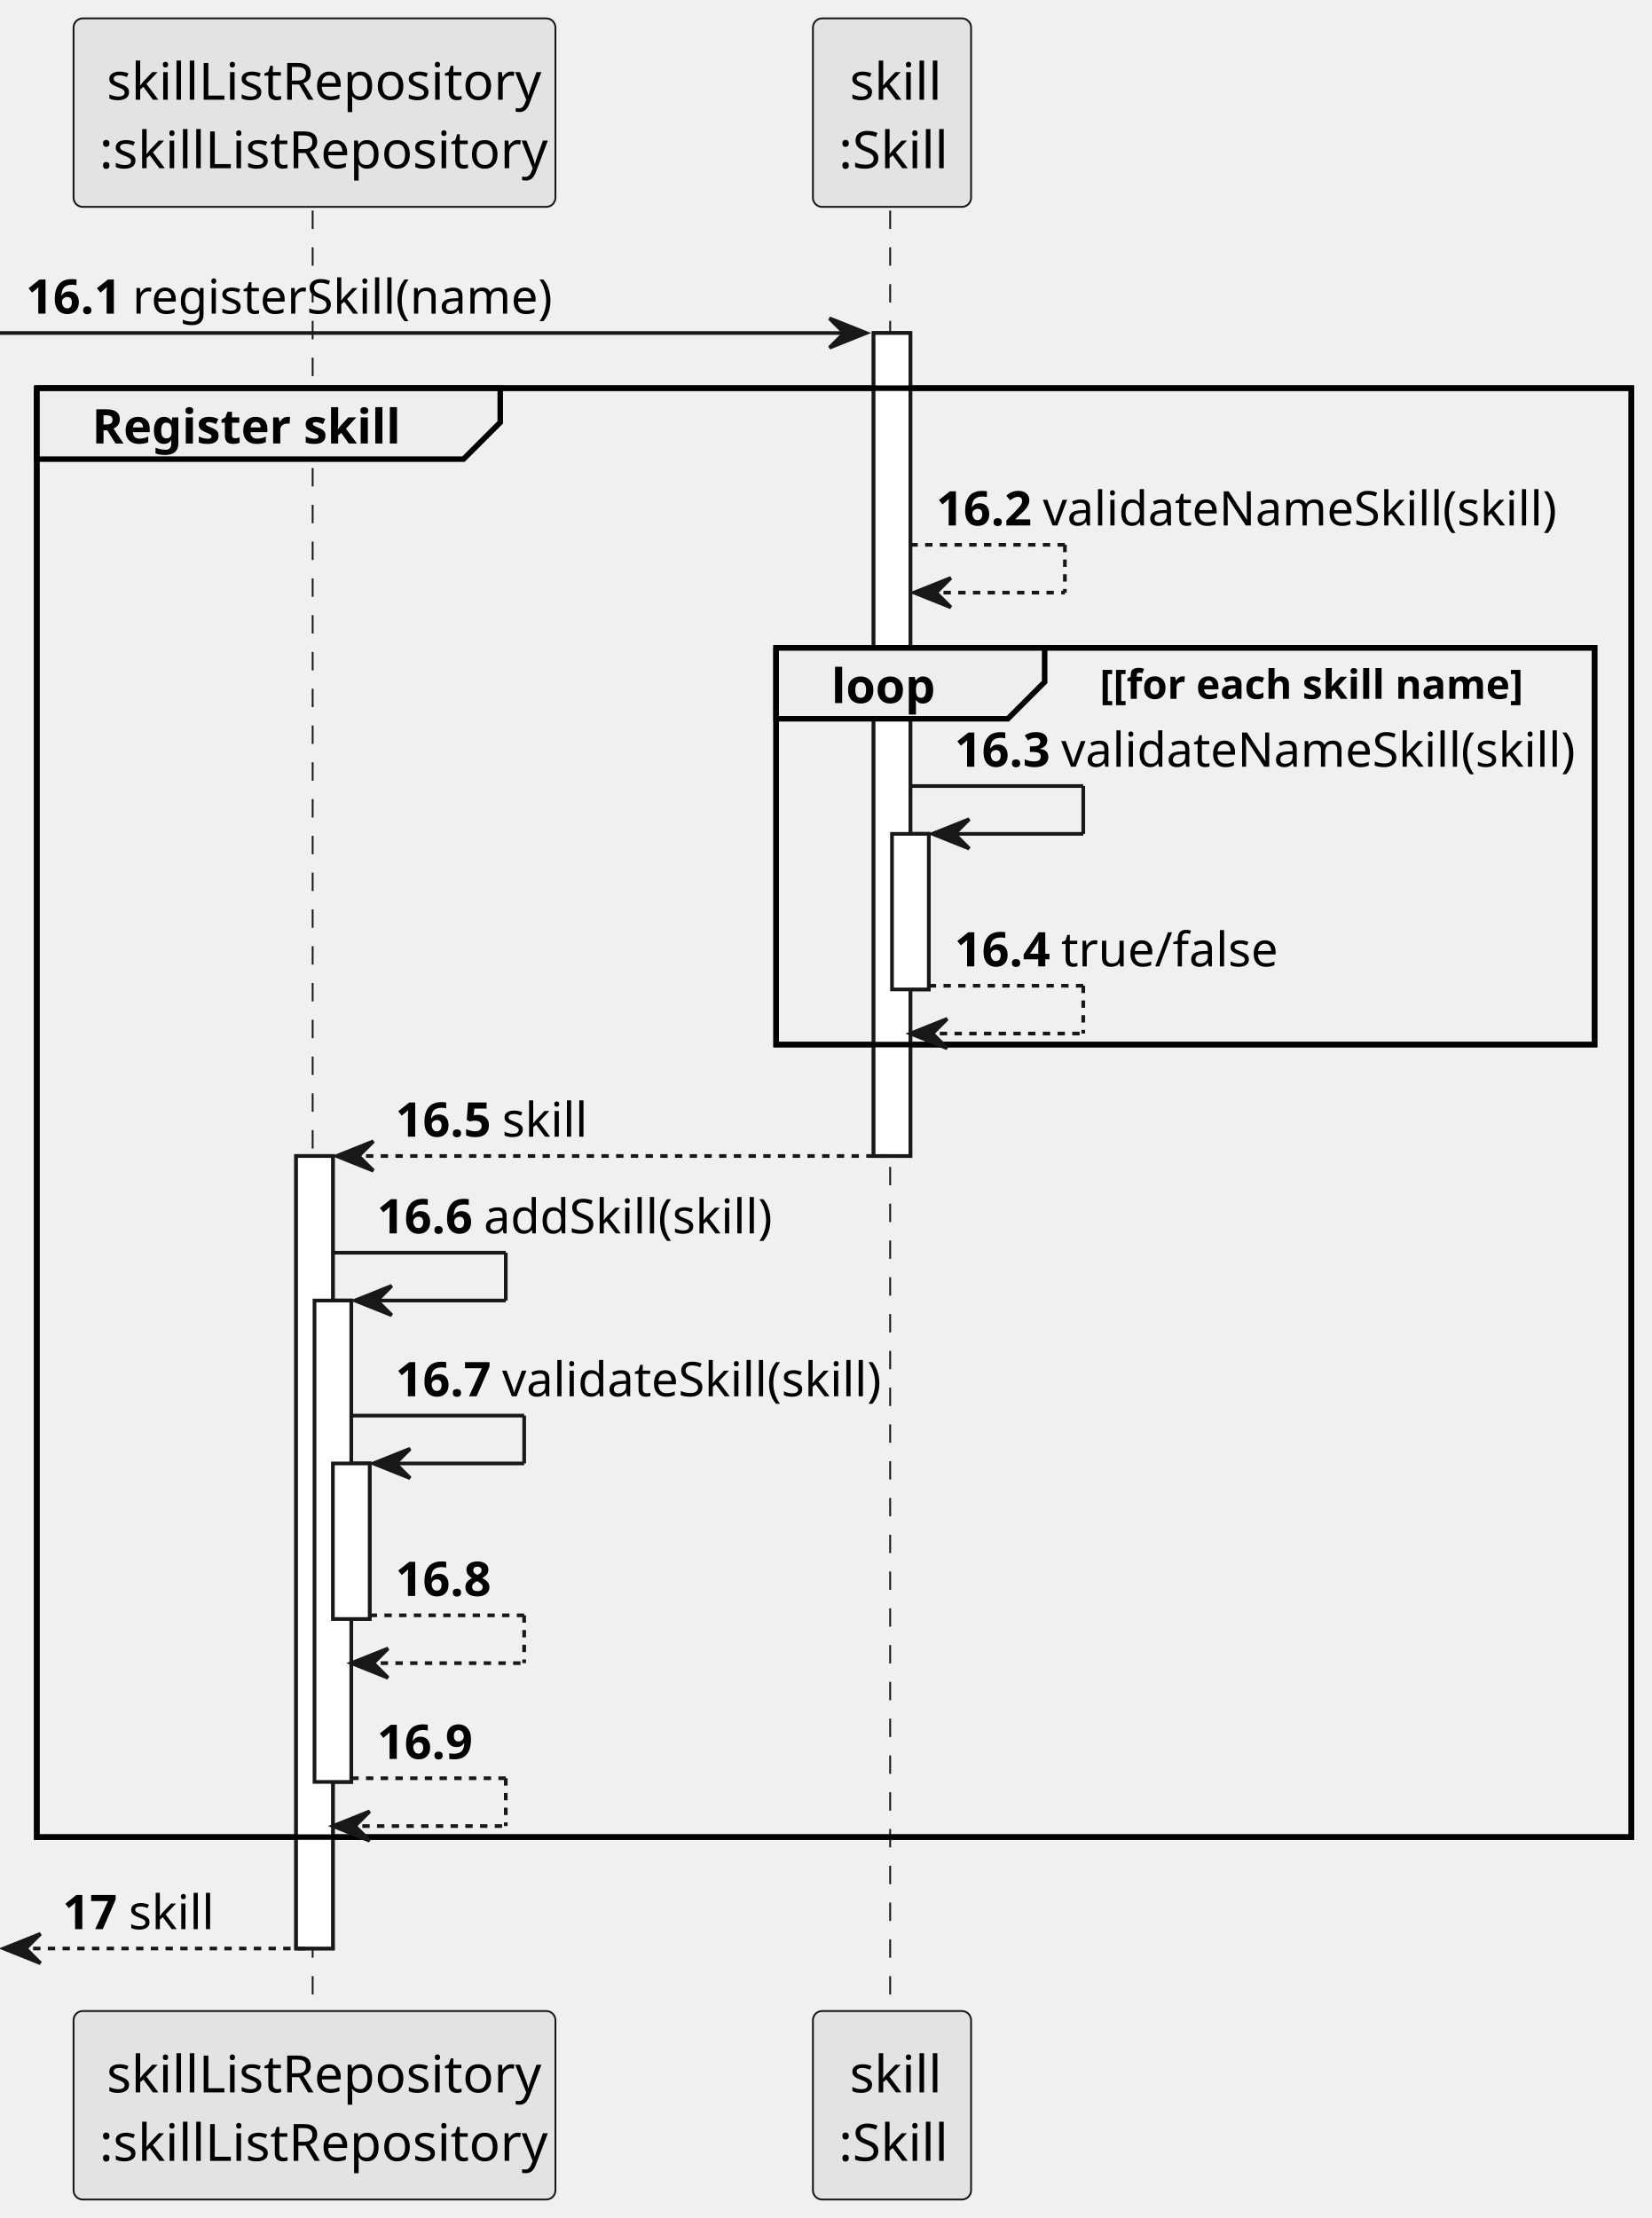
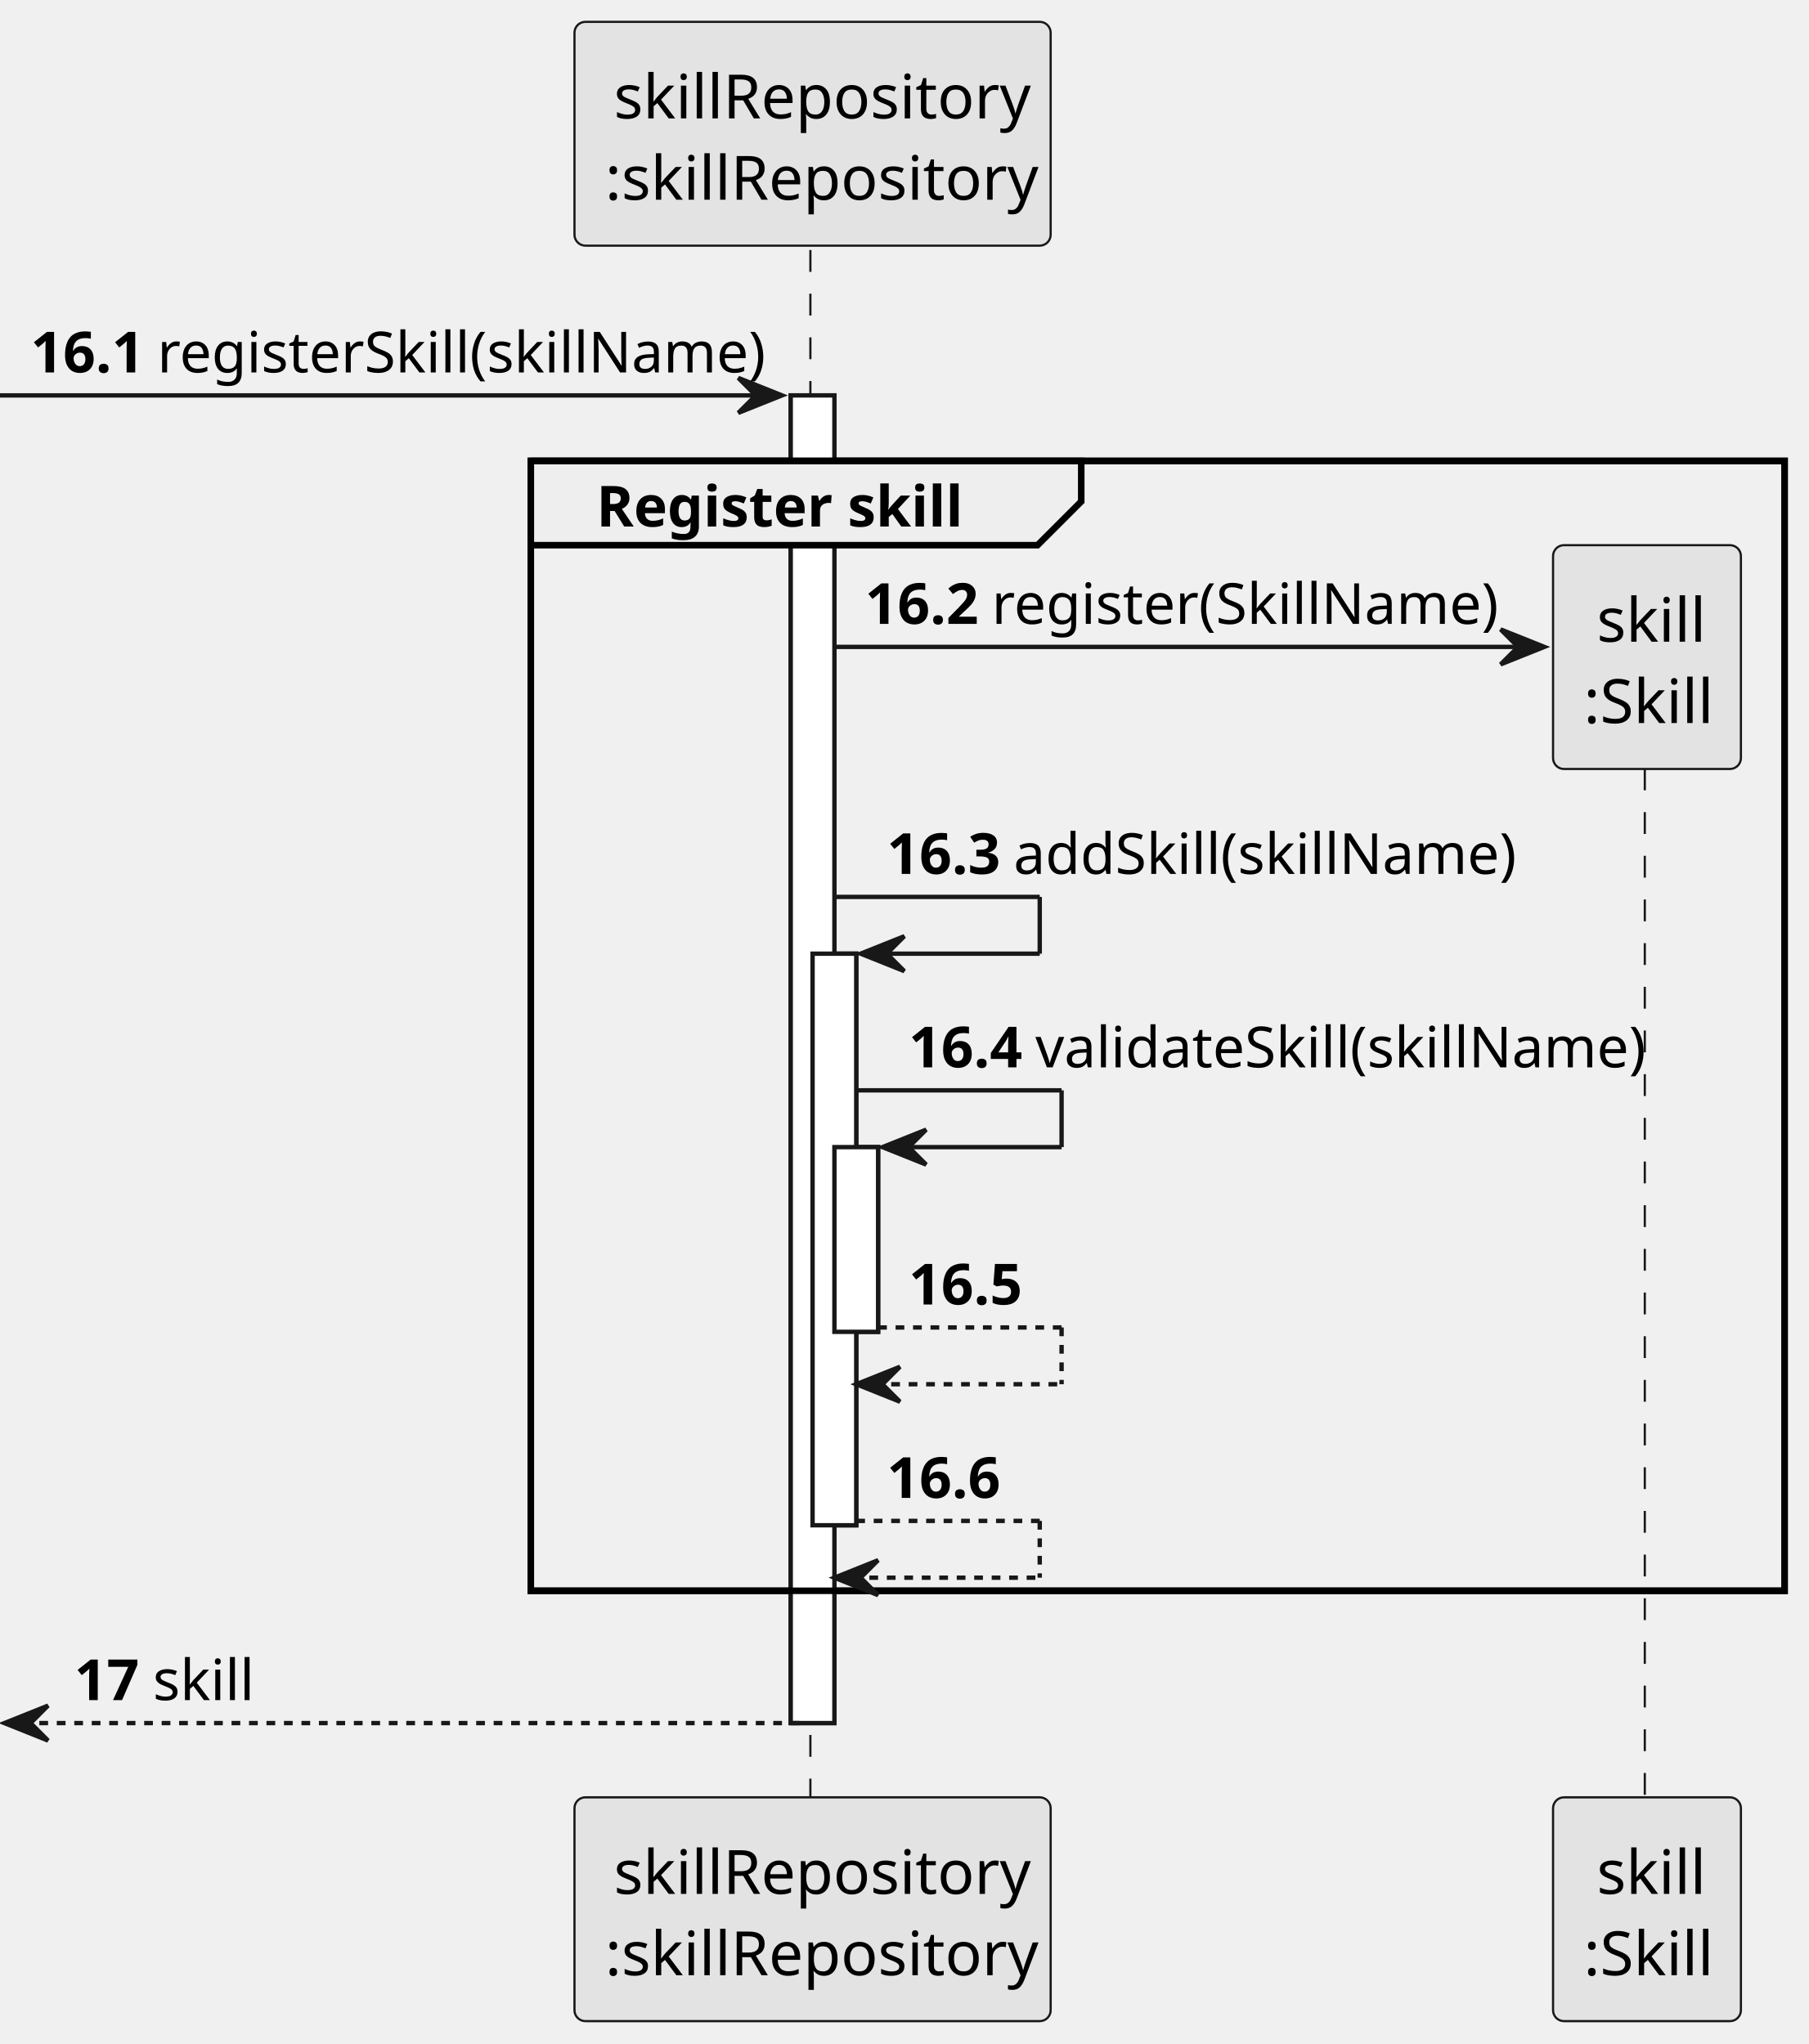
- <svg xmlns="http://www.w3.org/2000/svg" contentStyleType="text/css" height="603px" preserveAspectRatio="none" style="width:449px;height:603px;background:#FFFFFF;" version="1.1" viewBox="0 0 449 603" width="449px" zoomAndPan="magnify">
+ <svg xmlns="http://www.w3.org/2000/svg" contentStyleType="text/css" height="468px" preserveAspectRatio="none" style="width:414px;height:468px;background:#FFFFFF;" version="1.1" viewBox="0 0 414 468" width="414px" zoomAndPan="magnify">
  <defs />
  <g>
-     <rect fill="#FFFFFF" height="215.455" style="stroke:#181818;stroke-width:1.0;" width="10" x="80.5" y="314.279" />
-     <rect fill="#FFFFFF" height="130.873" style="stroke:#181818;stroke-width:1.0;" width="10" x="85.5" y="353.57" />
-     <rect fill="#FFFFFF" height="42.291" style="stroke:#181818;stroke-width:1.0;" width="10" x="90.5" y="397.861" />
-     <rect fill="#FFFFFF" height="223.746" style="stroke:#181818;stroke-width:1.0;" width="10" x="237.5" y="90.533" />
-     <rect fill="#FFFFFF" height="42.291" style="stroke:#181818;stroke-width:1.0;" width="10" x="242.5" y="226.697" />
-     <rect fill="none" height="393.91" style="stroke:#000000;stroke-width:1.5;" width="433.5" x="10" y="105.533" />
-     <rect fill="none" height="107.873" style="stroke:#000000;stroke-width:1.5;" width="222.5" x="211" y="176.115" />
-     <line style="stroke:#181818;stroke-width:0.5;stroke-dasharray:5.0,5.0;" x1="85" x2="85" y1="57.242" y2="547.734" />
-     <line style="stroke:#181818;stroke-width:0.5;stroke-dasharray:5.0,5.0;" x1="242" x2="242" y1="57.242" y2="547.734" />
-     <rect fill="#E3E3E3" height="51.242" rx="2.5" ry="2.5" style="stroke:#181818;stroke-width:0.5;" width="131" x="20" y="5" />
-     <text fill="#000000" font-family="sans-serif" font-size="14" lengthAdjust="spacing" textLength="113" x="29" y="27.107">skillListRepository</text>
-     <text fill="#000000" font-family="sans-serif" font-size="14" lengthAdjust="spacing" textLength="117" x="27" y="45.728">:skillListRepository</text>
-     <rect fill="#E3E3E3" height="51.242" rx="2.5" ry="2.5" style="stroke:#181818;stroke-width:0.5;" width="131" x="20" y="546.734" />
-     <text fill="#000000" font-family="sans-serif" font-size="14" lengthAdjust="spacing" textLength="113" x="29" y="568.842">skillListRepository</text>
-     <text fill="#000000" font-family="sans-serif" font-size="14" lengthAdjust="spacing" textLength="117" x="27" y="587.463">:skillListRepository</text>
-     <rect fill="#E3E3E3" height="51.242" rx="2.5" ry="2.5" style="stroke:#181818;stroke-width:0.5;" width="43" x="221" y="5" />
-     <text fill="#000000" font-family="sans-serif" font-size="14" lengthAdjust="spacing" textLength="23" x="231" y="27.107">skill</text>
-     <text fill="#000000" font-family="sans-serif" font-size="14" lengthAdjust="spacing" textLength="29" x="228" y="45.728">:Skill</text>
-     <rect fill="#E3E3E3" height="51.242" rx="2.5" ry="2.5" style="stroke:#181818;stroke-width:0.5;" width="43" x="221" y="546.734" />
-     <text fill="#000000" font-family="sans-serif" font-size="14" lengthAdjust="spacing" textLength="23" x="231" y="568.842">skill</text>
-     <text fill="#000000" font-family="sans-serif" font-size="14" lengthAdjust="spacing" textLength="29" x="228" y="587.463">:Skill</text>
-     <rect fill="#FFFFFF" height="215.455" style="stroke:#181818;stroke-width:1.0;" width="10" x="80.5" y="314.279" />
-     <rect fill="#FFFFFF" height="130.873" style="stroke:#181818;stroke-width:1.0;" width="10" x="85.5" y="353.57" />
-     <rect fill="#FFFFFF" height="42.291" style="stroke:#181818;stroke-width:1.0;" width="10" x="90.5" y="397.861" />
-     <rect fill="#FFFFFF" height="223.746" style="stroke:#181818;stroke-width:1.0;" width="10" x="237.5" y="90.533" />
-     <rect fill="#FFFFFF" height="42.291" style="stroke:#181818;stroke-width:1.0;" width="10" x="242.5" y="226.697" />
-     <polygon fill="#181818" points="225.5,86.533,235.5,90.533,225.5,94.533,229.5,90.533" style="stroke:#181818;stroke-width:1.0;" />
-     <line style="stroke:#181818;stroke-width:1.0;" x1="0" x2="231.5" y1="90.533" y2="90.533" />
+     <rect fill="#FFFFFF" height="303.988" style="stroke:#181818;stroke-width:1.0;" width="10" x="181" y="90.533" />
+     <rect fill="#FFFFFF" height="130.873" style="stroke:#181818;stroke-width:1.0;" width="10" x="186" y="218.357" />
+     <rect fill="#FFFFFF" height="42.291" style="stroke:#181818;stroke-width:1.0;" width="10" x="191" y="262.648" />
+     <rect fill="none" height="258.697" style="stroke:#000000;stroke-width:1.5;" width="287" x="121.5" y="105.533" />
+     <line style="stroke:#181818;stroke-width:0.5;stroke-dasharray:5.0,5.0;" x1="185.5" x2="185.5" y1="57.242" y2="412.522" />
+     <line style="stroke:#181818;stroke-width:0.5;stroke-dasharray:5.0,5.0;" x1="376.5" x2="376.5" y1="165.945" y2="412.522" />
+     <rect fill="#E3E3E3" height="51.242" rx="2.5" ry="2.5" style="stroke:#181818;stroke-width:0.5;" width="109" x="131.5" y="5" />
+     <text fill="#000000" font-family="sans-serif" font-size="14" lengthAdjust="spacing" textLength="91" x="140.5" y="27.107">skillRepository</text>
+     <text fill="#000000" font-family="sans-serif" font-size="14" lengthAdjust="spacing" textLength="95" x="138.5" y="45.728">:skillRepository</text>
+     <rect fill="#E3E3E3" height="51.242" rx="2.5" ry="2.5" style="stroke:#181818;stroke-width:0.5;" width="109" x="131.5" y="411.522" />
+     <text fill="#000000" font-family="sans-serif" font-size="14" lengthAdjust="spacing" textLength="91" x="140.5" y="433.629">skillRepository</text>
+     <text fill="#000000" font-family="sans-serif" font-size="14" lengthAdjust="spacing" textLength="95" x="138.5" y="452.25">:skillRepository</text>
+     <rect fill="#E3E3E3" height="51.242" rx="2.5" ry="2.5" style="stroke:#181818;stroke-width:0.5;" width="43" x="355.5" y="411.522" />
+     <text fill="#000000" font-family="sans-serif" font-size="14" lengthAdjust="spacing" textLength="23" x="365.5" y="433.629">skill</text>
+     <text fill="#000000" font-family="sans-serif" font-size="14" lengthAdjust="spacing" textLength="29" x="362.5" y="452.25">:Skill</text>
+     <rect fill="#FFFFFF" height="303.988" style="stroke:#181818;stroke-width:1.0;" width="10" x="181" y="90.533" />
+     <rect fill="#FFFFFF" height="130.873" style="stroke:#181818;stroke-width:1.0;" width="10" x="186" y="218.357" />
+     <rect fill="#FFFFFF" height="42.291" style="stroke:#181818;stroke-width:1.0;" width="10" x="191" y="262.648" />
+     <polygon fill="#181818" points="169,86.533,179,90.533,169,94.533,173,90.533" style="stroke:#181818;stroke-width:1.0;" />
+     <line style="stroke:#181818;stroke-width:1.0;" x1="0" x2="175" y1="90.533" y2="90.533" />
    <text fill="#000000" font-family="sans-serif" font-size="13" font-weight="bold" lengthAdjust="spacing" textLength="25" x="7" y="85.27">16.1</text>
-     <text fill="#000000" font-family="sans-serif" font-size="13" lengthAdjust="spacing" textLength="108" x="36" y="85.27">registerSkill(name)</text>
-     <path d="M10,105.533 L136,105.533 L136,114.824 L126,124.824 L10,124.824 L10,105.533 " fill="#EEEEEE" style="stroke:#000000;stroke-width:1.5;" />
-     <rect fill="none" height="393.91" style="stroke:#000000;stroke-width:1.5;" width="433.5" x="10" y="105.533" />
-     <text fill="#000000" font-family="sans-serif" font-size="13" font-weight="bold" lengthAdjust="spacing" textLength="81" x="25" y="120.561">Register skill</text>
-     <line style="stroke:#181818;stroke-width:1.0;stroke-dasharray:2.0,2.0;" x1="247.5" x2="289.5" y1="148.115" y2="148.115" />
-     <line style="stroke:#181818;stroke-width:1.0;stroke-dasharray:2.0,2.0;" x1="289.5" x2="289.5" y1="148.115" y2="161.115" />
-     <line style="stroke:#181818;stroke-width:1.0;stroke-dasharray:2.0,2.0;" x1="248.5" x2="289.5" y1="161.115" y2="161.115" />
-     <polygon fill="#181818" points="258.5,157.115,248.5,161.115,258.5,165.115,254.5,161.115" style="stroke:#181818;stroke-width:1.0;" />
-     <text fill="#000000" font-family="sans-serif" font-size="13" font-weight="bold" lengthAdjust="spacing" textLength="25" x="254.5" y="142.852">16.2</text>
-     <text fill="#000000" font-family="sans-serif" font-size="13" lengthAdjust="spacing" textLength="133" x="283.5" y="142.852">validateNameSkill(skill)</text>
-     <path d="M211,176.115 L284,176.115 L284,185.406 L274,195.406 L211,195.406 L211,176.115 " fill="#EEEEEE" style="stroke:#000000;stroke-width:1.5;" />
-     <rect fill="none" height="107.873" style="stroke:#000000;stroke-width:1.5;" width="222.5" x="211" y="176.115" />
-     <text fill="#000000" font-family="sans-serif" font-size="13" font-weight="bold" lengthAdjust="spacing" textLength="28" x="226" y="191.144">loop</text>
-     <text fill="#000000" font-family="sans-serif" font-size="11" font-weight="bold" lengthAdjust="spacing" textLength="117" x="299" y="189.985">[[for each skill name]</text>
-     <line style="stroke:#181818;stroke-width:1.0;" x1="247.5" x2="294.5" y1="213.697" y2="213.697" />
-     <line style="stroke:#181818;stroke-width:1.0;" x1="294.5" x2="294.5" y1="213.697" y2="226.697" />
-     <line style="stroke:#181818;stroke-width:1.0;" x1="253.5" x2="294.5" y1="226.697" y2="226.697" />
-     <polygon fill="#181818" points="263.5,222.697,253.5,226.697,263.5,230.697,259.5,226.697" style="stroke:#181818;stroke-width:1.0;" />
-     <text fill="#000000" font-family="sans-serif" font-size="13" font-weight="bold" lengthAdjust="spacing" textLength="25" x="259.5" y="208.435">16.3</text>
-     <text fill="#000000" font-family="sans-serif" font-size="13" lengthAdjust="spacing" textLength="133" x="288.5" y="208.435">validateNameSkill(skill)</text>
-     <line style="stroke:#181818;stroke-width:1.0;stroke-dasharray:2.0,2.0;" x1="252.5" x2="294.5" y1="267.988" y2="267.988" />
-     <line style="stroke:#181818;stroke-width:1.0;stroke-dasharray:2.0,2.0;" x1="294.5" x2="294.5" y1="267.988" y2="280.988" />
-     <line style="stroke:#181818;stroke-width:1.0;stroke-dasharray:2.0,2.0;" x1="247.5" x2="294.5" y1="280.988" y2="280.988" />
-     <polygon fill="#181818" points="257.5,276.988,247.5,280.988,257.5,284.988,253.5,280.988" style="stroke:#181818;stroke-width:1.0;" />
-     <text fill="#000000" font-family="sans-serif" font-size="13" font-weight="bold" lengthAdjust="spacing" textLength="25" x="259.5" y="262.726">16.4</text>
-     <text fill="#000000" font-family="sans-serif" font-size="13" lengthAdjust="spacing" textLength="53" x="288.5" y="262.726">true/false</text>
-     <polygon fill="#181818" points="101.5,310.279,91.5,314.279,101.5,318.279,97.5,314.279" style="stroke:#181818;stroke-width:1.0;" />
-     <line style="stroke:#181818;stroke-width:1.0;stroke-dasharray:2.0,2.0;" x1="95.5" x2="241.5" y1="314.279" y2="314.279" />
-     <text fill="#000000" font-family="sans-serif" font-size="13" font-weight="bold" lengthAdjust="spacing" textLength="25" x="107.5" y="309.017">16.5</text>
-     <text fill="#000000" font-family="sans-serif" font-size="13" lengthAdjust="spacing" textLength="23" x="136.5" y="309.017">skill</text>
-     <line style="stroke:#181818;stroke-width:1.0;" x1="90.5" x2="137.5" y1="340.57" y2="340.57" />
-     <line style="stroke:#181818;stroke-width:1.0;" x1="137.5" x2="137.5" y1="340.57" y2="353.57" />
-     <line style="stroke:#181818;stroke-width:1.0;" x1="96.5" x2="137.5" y1="353.57" y2="353.57" />
-     <polygon fill="#181818" points="106.5,349.57,96.5,353.57,106.5,357.57,102.5,353.57" style="stroke:#181818;stroke-width:1.0;" />
-     <text fill="#000000" font-family="sans-serif" font-size="13" font-weight="bold" lengthAdjust="spacing" textLength="25" x="102.5" y="335.308">16.6</text>
-     <text fill="#000000" font-family="sans-serif" font-size="13" lengthAdjust="spacing" textLength="77" x="131.5" y="335.308">addSkill(skill)</text>
-     <line style="stroke:#181818;stroke-width:1.0;" x1="95.5" x2="142.5" y1="384.861" y2="384.861" />
-     <line style="stroke:#181818;stroke-width:1.0;" x1="142.5" x2="142.5" y1="384.861" y2="397.861" />
-     <line style="stroke:#181818;stroke-width:1.0;" x1="101.5" x2="142.5" y1="397.861" y2="397.861" />
-     <polygon fill="#181818" points="111.5,393.861,101.5,397.861,111.5,401.861,107.5,397.861" style="stroke:#181818;stroke-width:1.0;" />
-     <text fill="#000000" font-family="sans-serif" font-size="13" font-weight="bold" lengthAdjust="spacing" textLength="25" x="107.5" y="379.599">16.7</text>
-     <text fill="#000000" font-family="sans-serif" font-size="13" lengthAdjust="spacing" textLength="99" x="136.5" y="379.599">validateSkill(skill)</text>
-     <line style="stroke:#181818;stroke-width:1.0;stroke-dasharray:2.0,2.0;" x1="100.5" x2="142.5" y1="439.152" y2="439.152" />
-     <line style="stroke:#181818;stroke-width:1.0;stroke-dasharray:2.0,2.0;" x1="142.5" x2="142.5" y1="439.152" y2="452.152" />
-     <line style="stroke:#181818;stroke-width:1.0;stroke-dasharray:2.0,2.0;" x1="95.5" x2="142.5" y1="452.152" y2="452.152" />
-     <polygon fill="#181818" points="105.5,448.152,95.5,452.152,105.5,456.152,101.5,452.152" style="stroke:#181818;stroke-width:1.0;" />
-     <text fill="#000000" font-family="sans-serif" font-size="13" font-weight="bold" lengthAdjust="spacing" textLength="25" x="107.5" y="433.89">16.8</text>
-     <text fill="#000000" font-family="sans-serif" font-size="13" lengthAdjust="spacing" textLength="4" x="136.5" y="433.89"> </text>
-     <line style="stroke:#181818;stroke-width:1.0;stroke-dasharray:2.0,2.0;" x1="95.5" x2="137.5" y1="483.443" y2="483.443" />
-     <line style="stroke:#181818;stroke-width:1.0;stroke-dasharray:2.0,2.0;" x1="137.5" x2="137.5" y1="483.443" y2="496.443" />
-     <line style="stroke:#181818;stroke-width:1.0;stroke-dasharray:2.0,2.0;" x1="90.5" x2="137.5" y1="496.443" y2="496.443" />
-     <polygon fill="#181818" points="100.5,492.443,90.5,496.443,100.5,500.443,96.5,496.443" style="stroke:#181818;stroke-width:1.0;" />
-     <text fill="#000000" font-family="sans-serif" font-size="13" font-weight="bold" lengthAdjust="spacing" textLength="25" x="102.5" y="478.181">16.9</text>
-     <text fill="#000000" font-family="sans-serif" font-size="13" lengthAdjust="spacing" textLength="4" x="131.5" y="478.181"> </text>
-     <polygon fill="#181818" points="11,525.734,1,529.734,11,533.734,7,529.734" style="stroke:#181818;stroke-width:1.0;" />
-     <line style="stroke:#181818;stroke-width:1.0;stroke-dasharray:2.0,2.0;" x1="5" x2="84.5" y1="529.734" y2="529.734" />
-     <text fill="#000000" font-family="sans-serif" font-size="13" font-weight="bold" lengthAdjust="spacing" textLength="14" x="17" y="524.472">17</text>
-     <text fill="#000000" font-family="sans-serif" font-size="13" lengthAdjust="spacing" textLength="23" x="35" y="524.472">skill</text>
+     <text fill="#000000" font-family="sans-serif" font-size="13" lengthAdjust="spacing" textLength="133" x="36" y="85.27">registerSkill(skillName)</text>
+     <path d="M121.5,105.533 L247.5,105.533 L247.5,114.824 L237.5,124.824 L121.5,124.824 L121.5,105.533 " fill="#EEEEEE" style="stroke:#000000;stroke-width:1.5;" />
+     <rect fill="none" height="258.697" style="stroke:#000000;stroke-width:1.5;" width="287" x="121.5" y="105.533" />
+     <text fill="#000000" font-family="sans-serif" font-size="13" font-weight="bold" lengthAdjust="spacing" textLength="81" x="136.5" y="120.561">Register skill</text>
+     <polygon fill="#181818" points="343.5,144.115,353.5,148.115,343.5,152.115,347.5,148.115" style="stroke:#181818;stroke-width:1.0;" />
+     <line style="stroke:#181818;stroke-width:1.0;" x1="191" x2="349.5" y1="148.115" y2="148.115" />
+     <text fill="#000000" font-family="sans-serif" font-size="13" font-weight="bold" lengthAdjust="spacing" textLength="25" x="198" y="142.852">16.2</text>
+     <text fill="#000000" font-family="sans-serif" font-size="13" lengthAdjust="spacing" textLength="110" x="227" y="142.852">register(SkillName)</text>
+     <rect fill="#E3E3E3" height="51.242" rx="2.5" ry="2.5" style="stroke:#181818;stroke-width:0.5;" width="43" x="355.5" y="124.824" />
+     <text fill="#000000" font-family="sans-serif" font-size="14" lengthAdjust="spacing" textLength="23" x="365.5" y="146.932">skill</text>
+     <text fill="#000000" font-family="sans-serif" font-size="14" lengthAdjust="spacing" textLength="29" x="362.5" y="165.553">:Skill</text>
+     <line style="stroke:#181818;stroke-width:1.0;" x1="191" x2="238" y1="205.357" y2="205.357" />
+     <line style="stroke:#181818;stroke-width:1.0;" x1="238" x2="238" y1="205.357" y2="218.357" />
+     <line style="stroke:#181818;stroke-width:1.0;" x1="197" x2="238" y1="218.357" y2="218.357" />
+     <polygon fill="#181818" points="207,214.357,197,218.357,207,222.357,203,218.357" style="stroke:#181818;stroke-width:1.0;" />
+     <text fill="#000000" font-family="sans-serif" font-size="13" font-weight="bold" lengthAdjust="spacing" textLength="25" x="203" y="200.095">16.3</text>
+     <text fill="#000000" font-family="sans-serif" font-size="13" lengthAdjust="spacing" textLength="111" x="232" y="200.095">addSkill(skillName)</text>
+     <line style="stroke:#181818;stroke-width:1.0;" x1="196" x2="243" y1="249.648" y2="249.648" />
+     <line style="stroke:#181818;stroke-width:1.0;" x1="243" x2="243" y1="249.648" y2="262.648" />
+     <line style="stroke:#181818;stroke-width:1.0;" x1="202" x2="243" y1="262.648" y2="262.648" />
+     <polygon fill="#181818" points="212,258.648,202,262.648,212,266.648,208,262.648" style="stroke:#181818;stroke-width:1.0;" />
+     <text fill="#000000" font-family="sans-serif" font-size="13" font-weight="bold" lengthAdjust="spacing" textLength="25" x="208" y="244.386">16.4</text>
+     <text fill="#000000" font-family="sans-serif" font-size="13" lengthAdjust="spacing" textLength="133" x="237" y="244.386">validateSkill(skillName)</text>
+     <line style="stroke:#181818;stroke-width:1.0;stroke-dasharray:2.0,2.0;" x1="201" x2="243" y1="303.94" y2="303.94" />
+     <line style="stroke:#181818;stroke-width:1.0;stroke-dasharray:2.0,2.0;" x1="243" x2="243" y1="303.94" y2="316.94" />
+     <line style="stroke:#181818;stroke-width:1.0;stroke-dasharray:2.0,2.0;" x1="196" x2="243" y1="316.94" y2="316.94" />
+     <polygon fill="#181818" points="206,312.94,196,316.94,206,320.94,202,316.94" style="stroke:#181818;stroke-width:1.0;" />
+     <text fill="#000000" font-family="sans-serif" font-size="13" font-weight="bold" lengthAdjust="spacing" textLength="25" x="208" y="298.677">16.5</text>
+     <text fill="#000000" font-family="sans-serif" font-size="13" lengthAdjust="spacing" textLength="4" x="237" y="298.677"> </text>
+     <line style="stroke:#181818;stroke-width:1.0;stroke-dasharray:2.0,2.0;" x1="196" x2="238" y1="348.231" y2="348.231" />
+     <line style="stroke:#181818;stroke-width:1.0;stroke-dasharray:2.0,2.0;" x1="238" x2="238" y1="348.231" y2="361.231" />
+     <line style="stroke:#181818;stroke-width:1.0;stroke-dasharray:2.0,2.0;" x1="191" x2="238" y1="361.231" y2="361.231" />
+     <polygon fill="#181818" points="201,357.231,191,361.231,201,365.231,197,361.231" style="stroke:#181818;stroke-width:1.0;" />
+     <text fill="#000000" font-family="sans-serif" font-size="13" font-weight="bold" lengthAdjust="spacing" textLength="25" x="203" y="342.968">16.6</text>
+     <text fill="#000000" font-family="sans-serif" font-size="13" lengthAdjust="spacing" textLength="4" x="232" y="342.968"> </text>
+     <polygon fill="#181818" points="11,390.522,1,394.522,11,398.522,7,394.522" style="stroke:#181818;stroke-width:1.0;" />
+     <line style="stroke:#181818;stroke-width:1.0;stroke-dasharray:2.0,2.0;" x1="5" x2="185" y1="394.522" y2="394.522" />
+     <text fill="#000000" font-family="sans-serif" font-size="13" font-weight="bold" lengthAdjust="spacing" textLength="14" x="17" y="389.259">17</text>
+     <text fill="#000000" font-family="sans-serif" font-size="13" lengthAdjust="spacing" textLength="23" x="35" y="389.259">skill</text>
  </g>
</svg>
